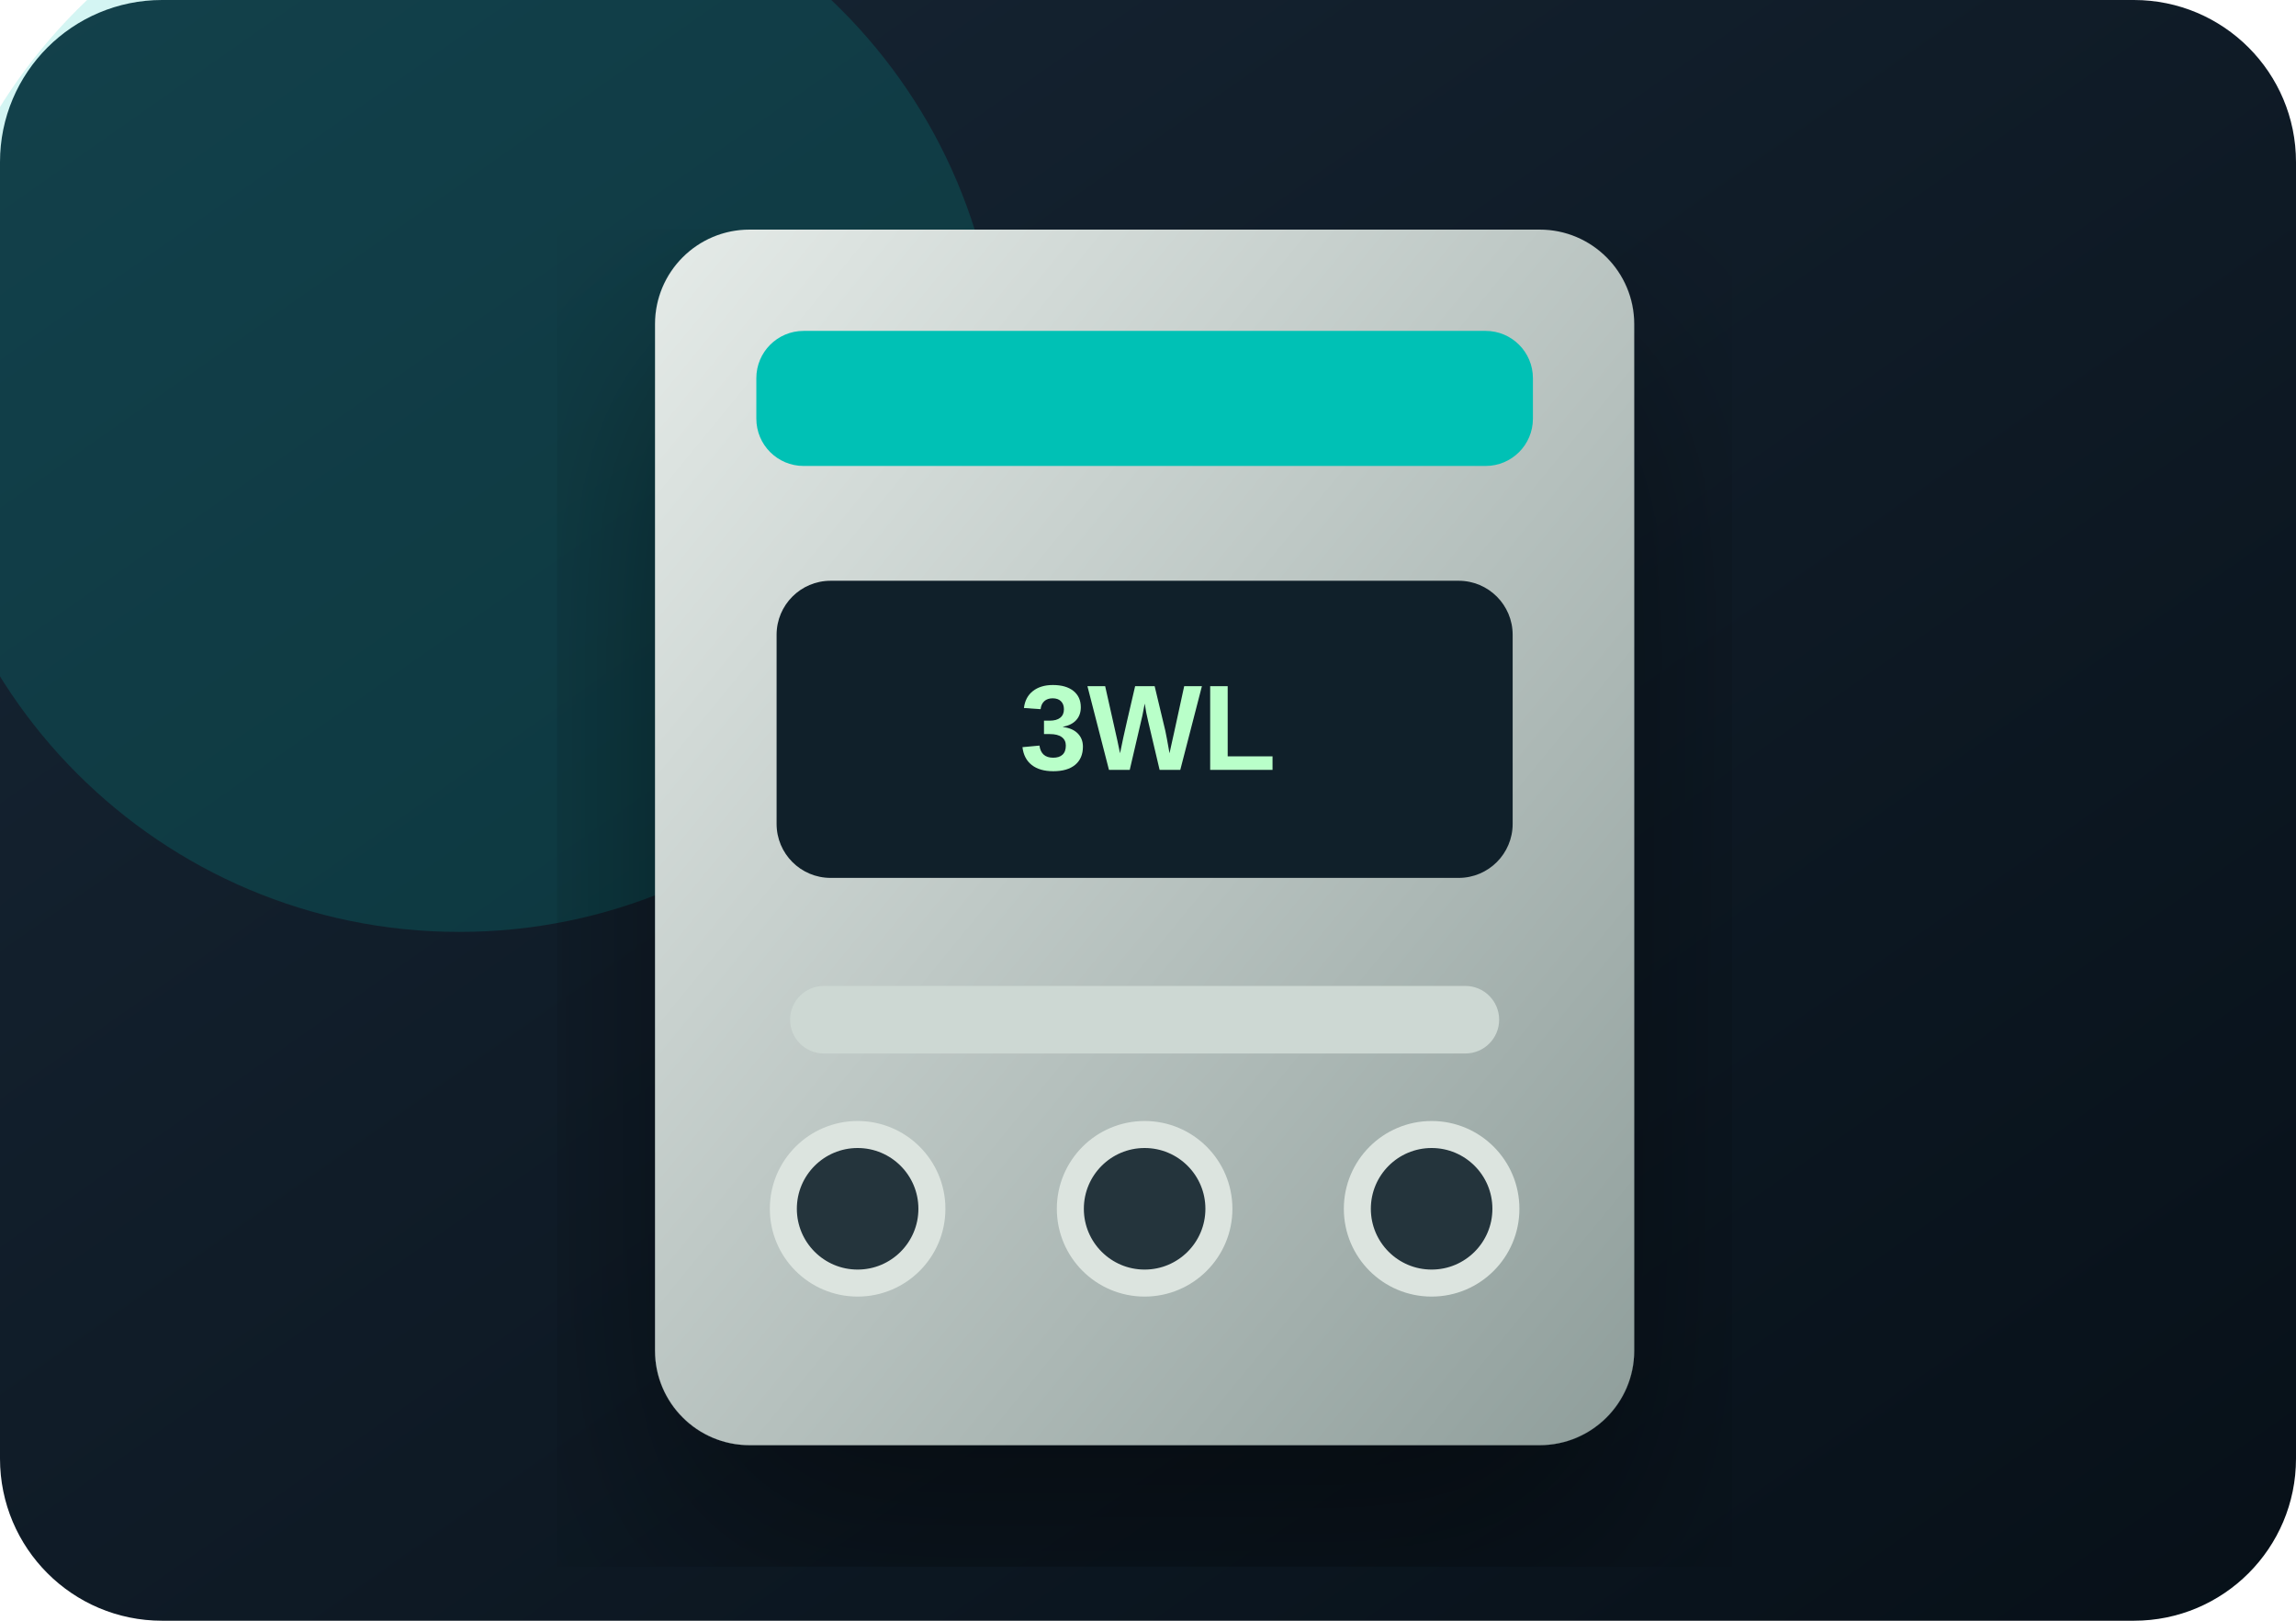
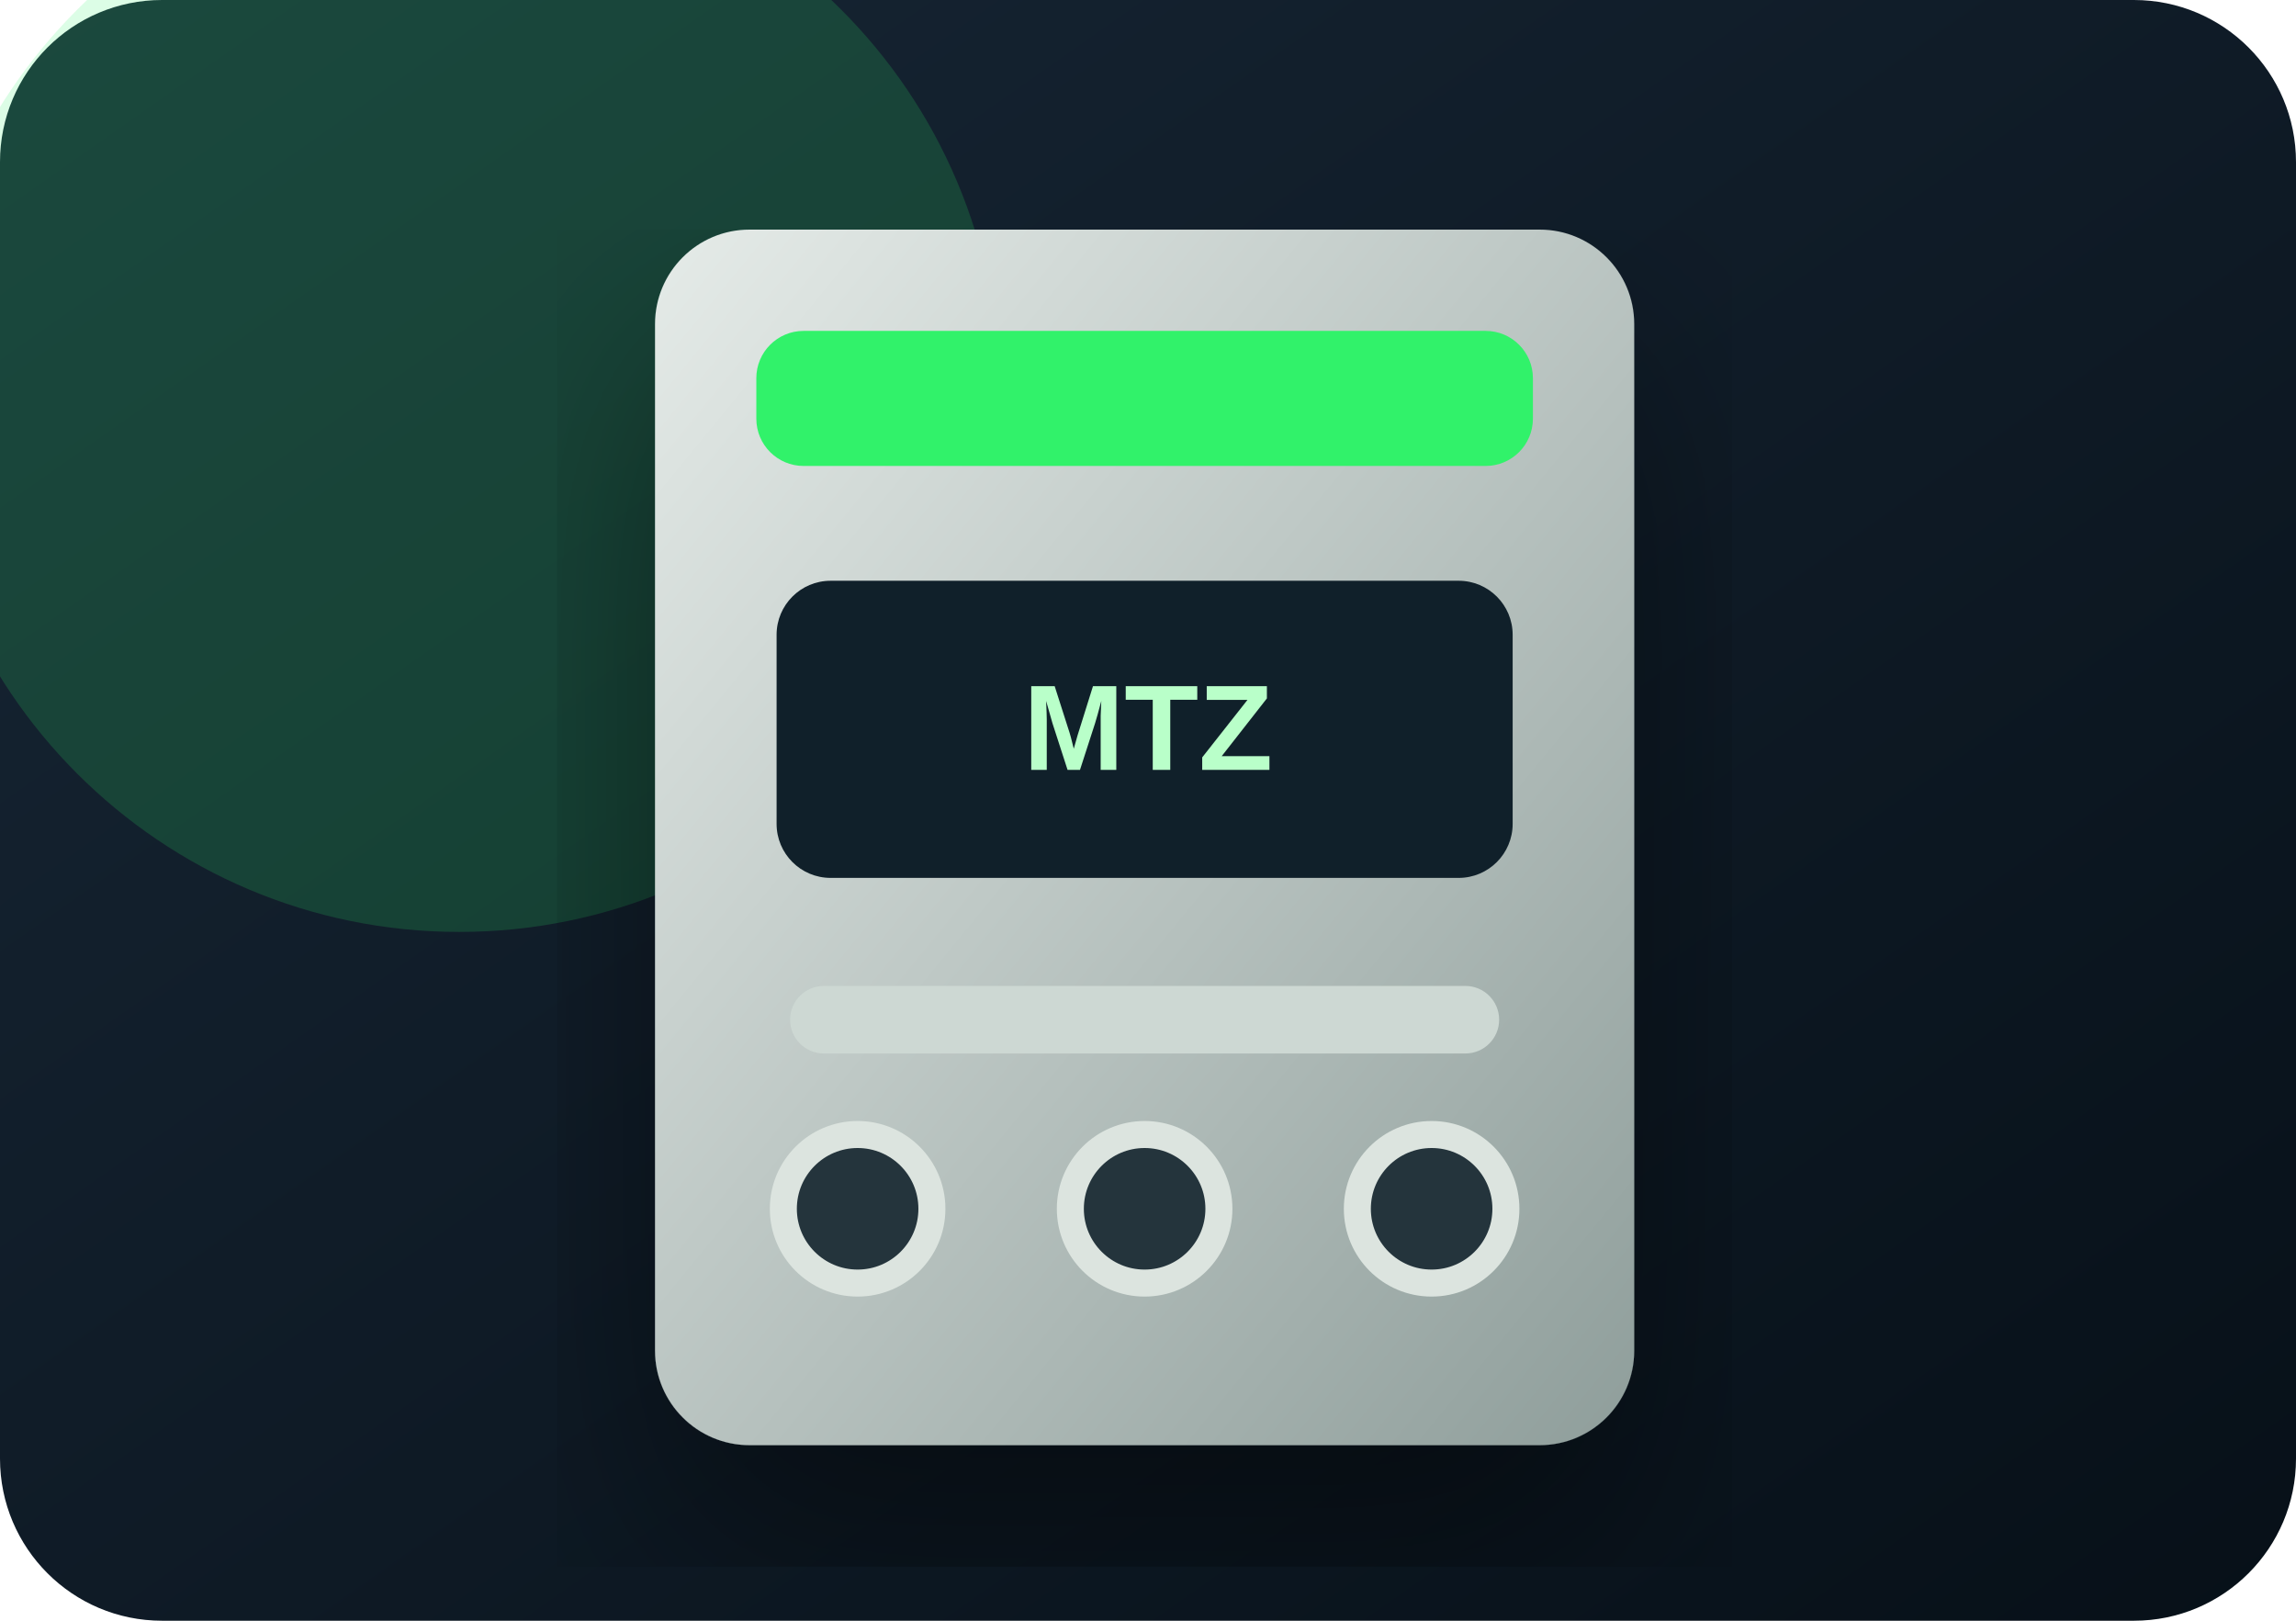
<svg xmlns="http://www.w3.org/2000/svg" width="340" height="240" viewBox="0 0 340 240">
  <defs>
    <linearGradient id="bg" x1="0" x2="1" y1="0" y2="1">
      <stop offset="0" stop-color="#172635" />
      <stop offset="1" stop-color="#071018" />
    </linearGradient>
    <linearGradient id="body" x1="0" x2="1" y1="0" y2="1">
      <stop offset="0" stop-color="#e5ebe8" />
      <stop offset="1" stop-color="#8f9e9b" />
    </linearGradient>
    <filter id="sh">
      <feDropShadow dx="0" dy="18" stdDeviation="18" flood-color="#000" flood-opacity=".45" />
    </filter>
  </defs>
  <rect width="340" height="240" rx="24" fill="url(#bg)" />
-   <circle cx="68" cy="58" r="80" fill="#00c1b5" opacity=".17" />
+   <circle cx="68" cy="58" r="80" fill="#31f26a" opacity=".17" />
  <rect x="97" y="34" width="145" height="180" rx="14" fill="url(#body)" filter="url(#sh)" />
-   <rect x="112" y="49" width="115" height="20" rx="7" fill="#00c1b5" />
+   <rect x="112" y="49" width="115" height="20" rx="7" fill="#31f26a" />
  <rect x="115" y="86" width="109" height="44" rx="8" fill="#10202a" />
-   <text x="170.0" y="114" fill="#b9ffc9" font-family="Arial" font-size="18" font-weight="700" text-anchor="middle">3WL</text>
+   <text x="170.0" y="114" fill="#b9ffc9" font-family="Arial" font-size="18" font-weight="700" text-anchor="middle">MTZ</text>
  <rect x="117" y="146" width="105" height="10" rx="5" fill="#cdd8d3" />
  <circle cx="127" cy="179" r="11" fill="#24343c" stroke="#dce4df" stroke-width="4" />
  <circle cx="169.5" cy="179" r="11" fill="#24343c" stroke="#dce4df" stroke-width="4" />
  <circle cx="212" cy="179" r="11" fill="#24343c" stroke="#dce4df" stroke-width="4" />
</svg>
